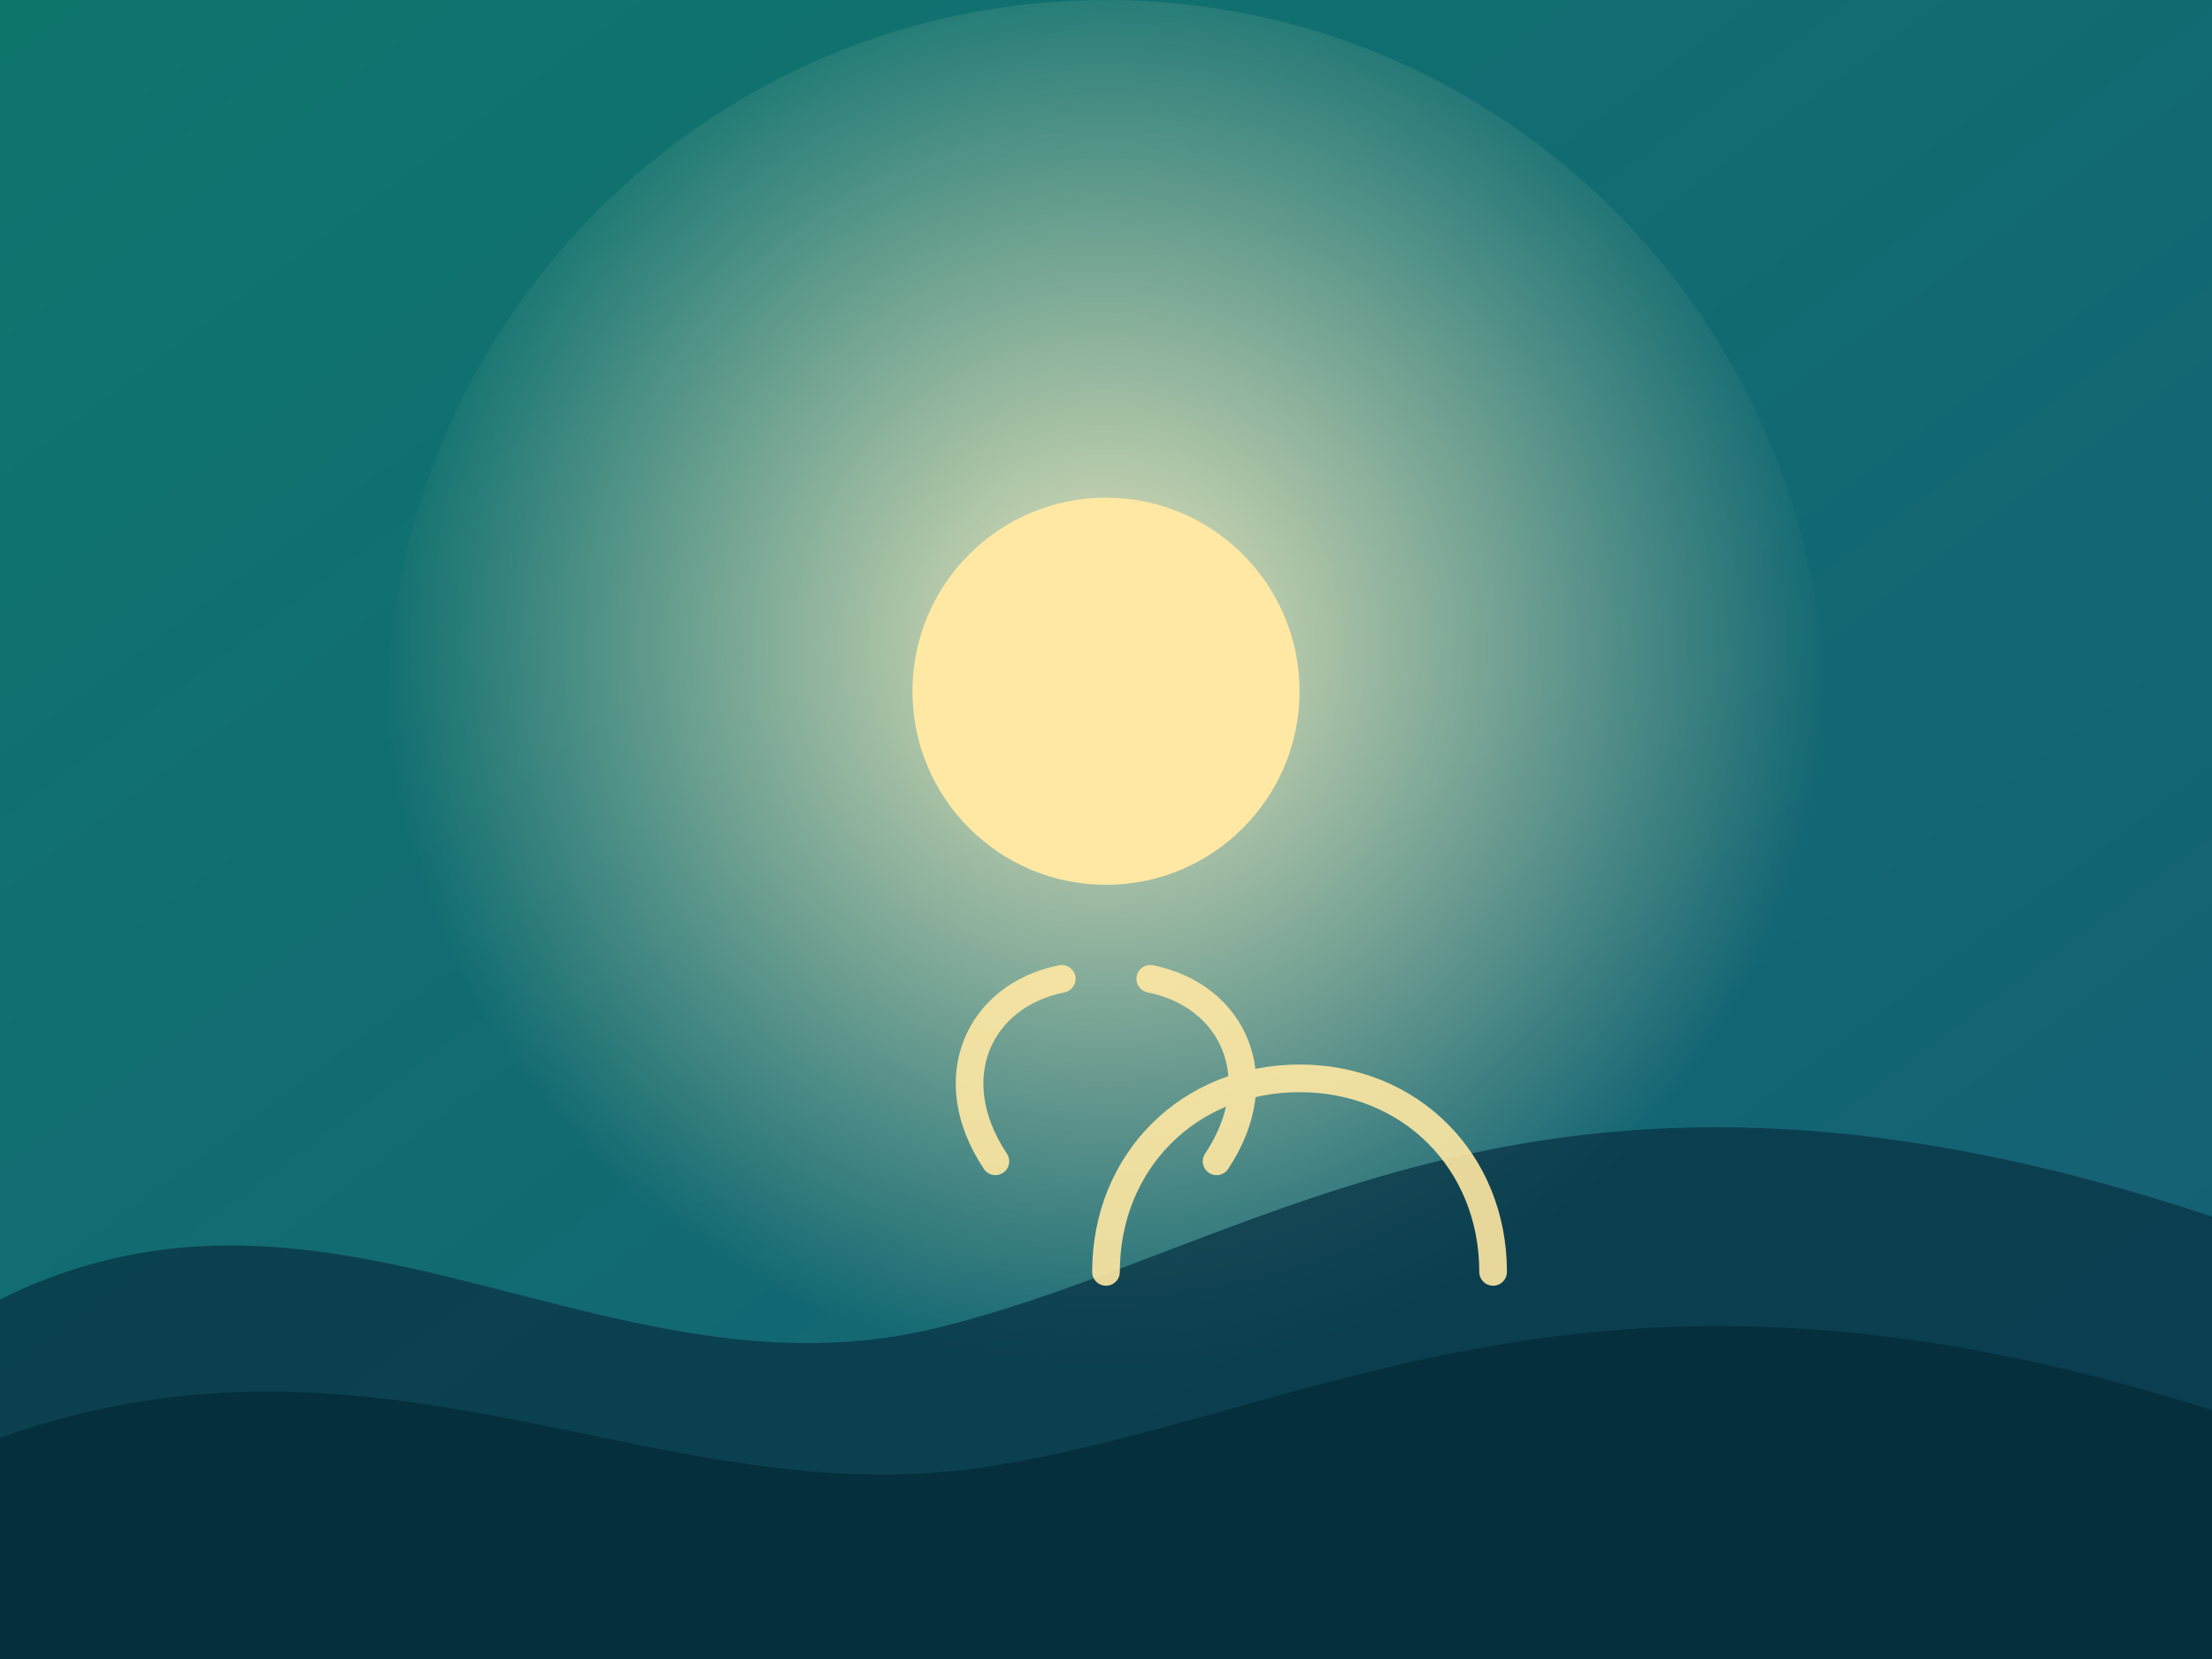
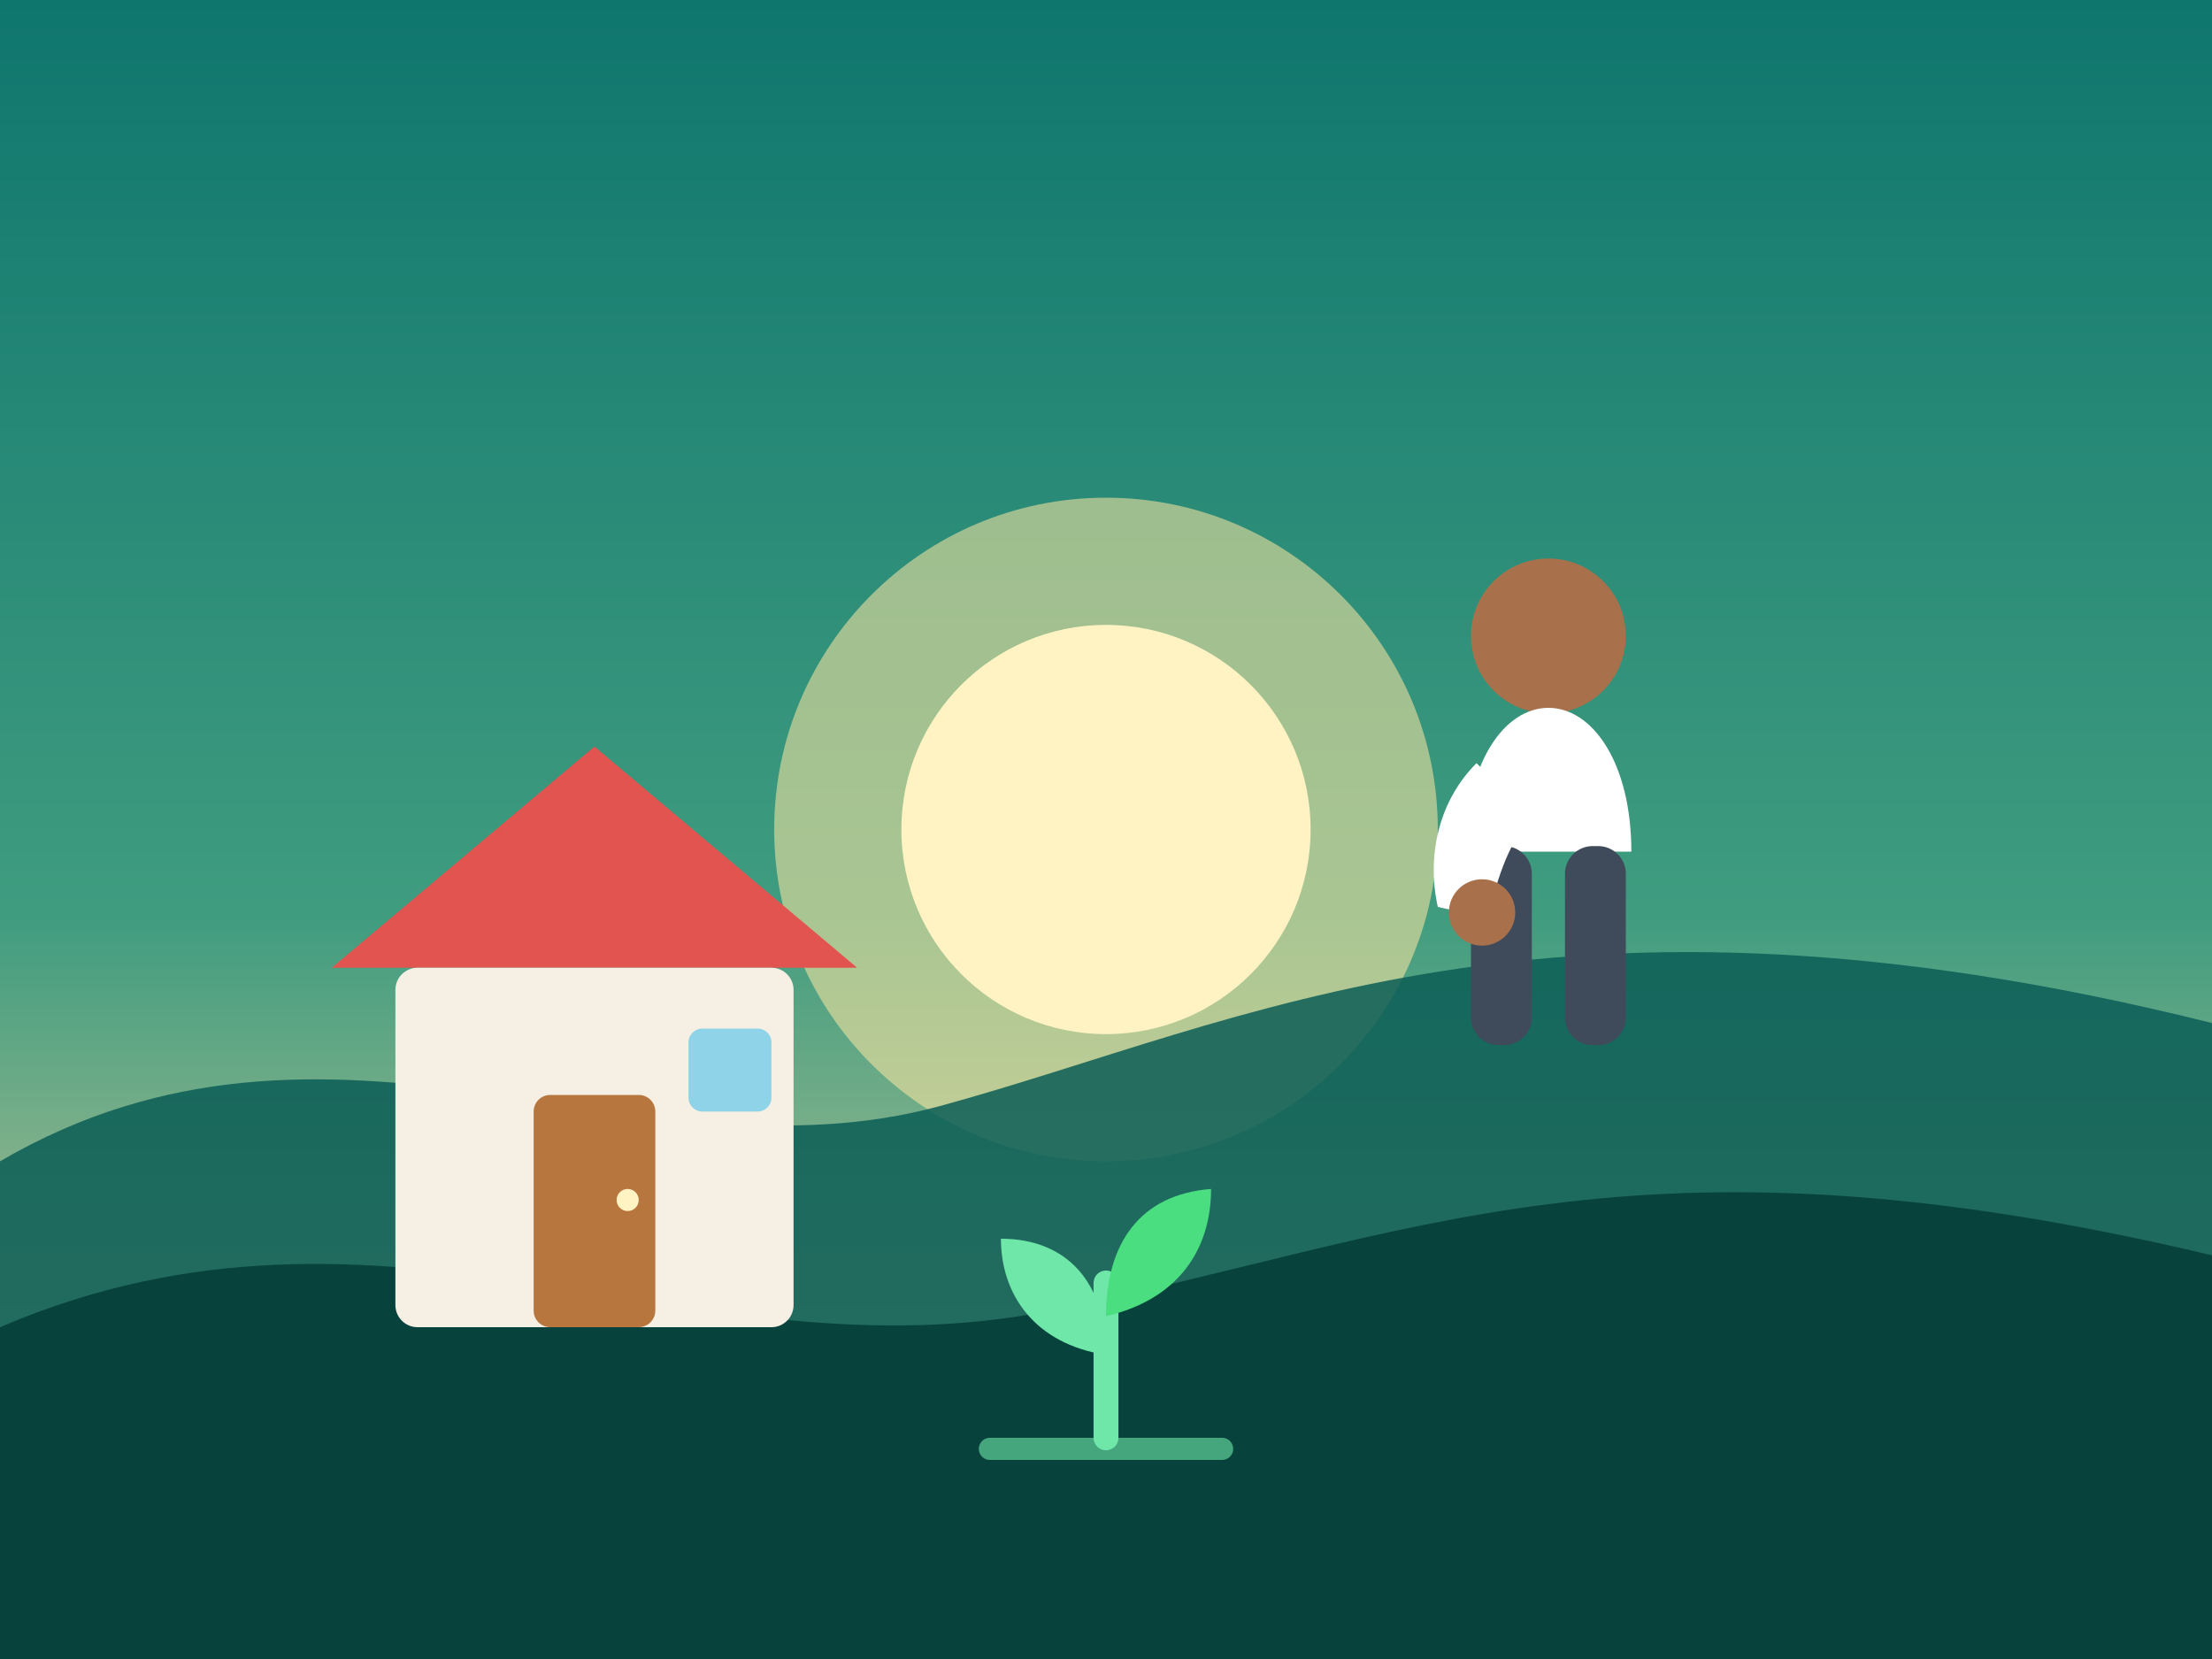
- <svg xmlns="http://www.w3.org/2000/svg" viewBox="0 0 800 600" width="800" height="600" role="img" aria-label="Safety and hope">
+ <svg xmlns="http://www.w3.org/2000/svg" viewBox="0 0 800 600" width="800" height="600" role="img" aria-label="A person standing safe under a shelter at sunrise with a growing plant">
  <defs>
-     <linearGradient id="g" x1="0" y1="0" x2="1" y2="1">
+     <linearGradient id="dawn" x1="0" y1="0" x2="0" y2="1">
      <stop offset="0" stop-color="#0f766e" />
-       <stop offset="1" stop-color="#155e75" />
+       <stop offset="0.55" stop-color="#3f9c7f" />
+       <stop offset="1" stop-color="#ffd9a0" />
    </linearGradient>
-     <radialGradient id="sun" cx="0.5" cy="0.45" r="0.5">
-       <stop offset="0" stop-color="#fff3c4" stop-opacity="0.9" />
-       <stop offset="1" stop-color="#fff3c4" stop-opacity="0" />
-     </radialGradient>
  </defs>
-   <rect width="800" height="600" fill="url(#g)" />
-   <circle cx="400" cy="260" r="260" fill="url(#sun)" />
-   <circle cx="400" cy="250" r="70" fill="#ffe8a3" />
-   <path d="M0 470c120-60 220 40 340 10s220-120 460-40v160H0z" fill="#083344" opacity="0.75" />
-   <path d="M0 520c140-50 240 30 360 10s220-90 440-20v90H0z" fill="#052f3d" />
-   <g transform="translate(400 400)" fill="none" stroke="#ffe8a3" stroke-width="10" stroke-linecap="round" opacity="0.9">
-     <path d="M0 60c0-40 30-70 70-70s70 30 70 70" />
-     <path d="M-40 20c-20-30-6-60 24-66" />
-     <path d="M40 20c20-30 6-60-24-66" />
+   <rect width="800" height="600" fill="url(#dawn)" />
+   <circle cx="400" cy="300" r="120" fill="#ffe8a3" opacity="0.55" />
+   <circle cx="400" cy="300" r="74" fill="#fff3c4" />
+   <path d="M0 420c120-70 230 10 340-20s220-90 460-30v230H0z" fill="#0b5d56" opacity="0.85" />
+   <path d="M0 480c140-60 250 20 380-6s210-70 420-20v146H0z" fill="#08423d" />
+   <g transform="translate(215 330)">
+     <path d="M-95 20L0 -60l95 80z" fill="#e2544f" />
+     <rect x="-72" y="20" width="144" height="130" rx="8" fill="#f6f0e4" />
+     <rect x="-22" y="66" width="44" height="84" rx="6" fill="#b8763f" />
+     <rect x="34" y="42" width="30" height="30" rx="5" fill="#8fd3e8" />
+     <circle cx="12" cy="104" r="4" fill="#fff3c4" />
+   </g>
+   <g transform="translate(560 300)">
+     <circle cx="0" cy="-70" r="28" fill="#a9714b" />
+     <path d="M-30 8c0-32 14-52 30-52s30 20 30 52z" fill="#ffffff" />
+     <rect x="-28" y="6" width="22" height="72" rx="10" fill="#3f4a5a" />
+     <rect x="6" y="6" width="22" height="72" rx="10" fill="#3f4a5a" />
+     <path d="M-26 -24c-14 14-18 34-14 52l18 4c4-16 8-28 16-36z" fill="#ffffff" />
+     <circle cx="-24" cy="30" r="12" fill="#a9714b" />
+   </g>
+   <g transform="translate(400 520)">
+     <path d="M0 0v-56" stroke="#6ee7a8" stroke-width="9" stroke-linecap="round" />
+     <path d="M0 -30c-26-4-38-22-38-42 24 0 38 16 38 42z" fill="#6ee7a8" />
+     <path d="M0 -44c26-6 38-24 38-46-26 2-38 20-38 46z" fill="#4ade80" />
+     <path d="M-42 4h84" stroke="#6ee7a8" stroke-width="8" stroke-linecap="round" opacity="0.6" />
  </g>
</svg>
